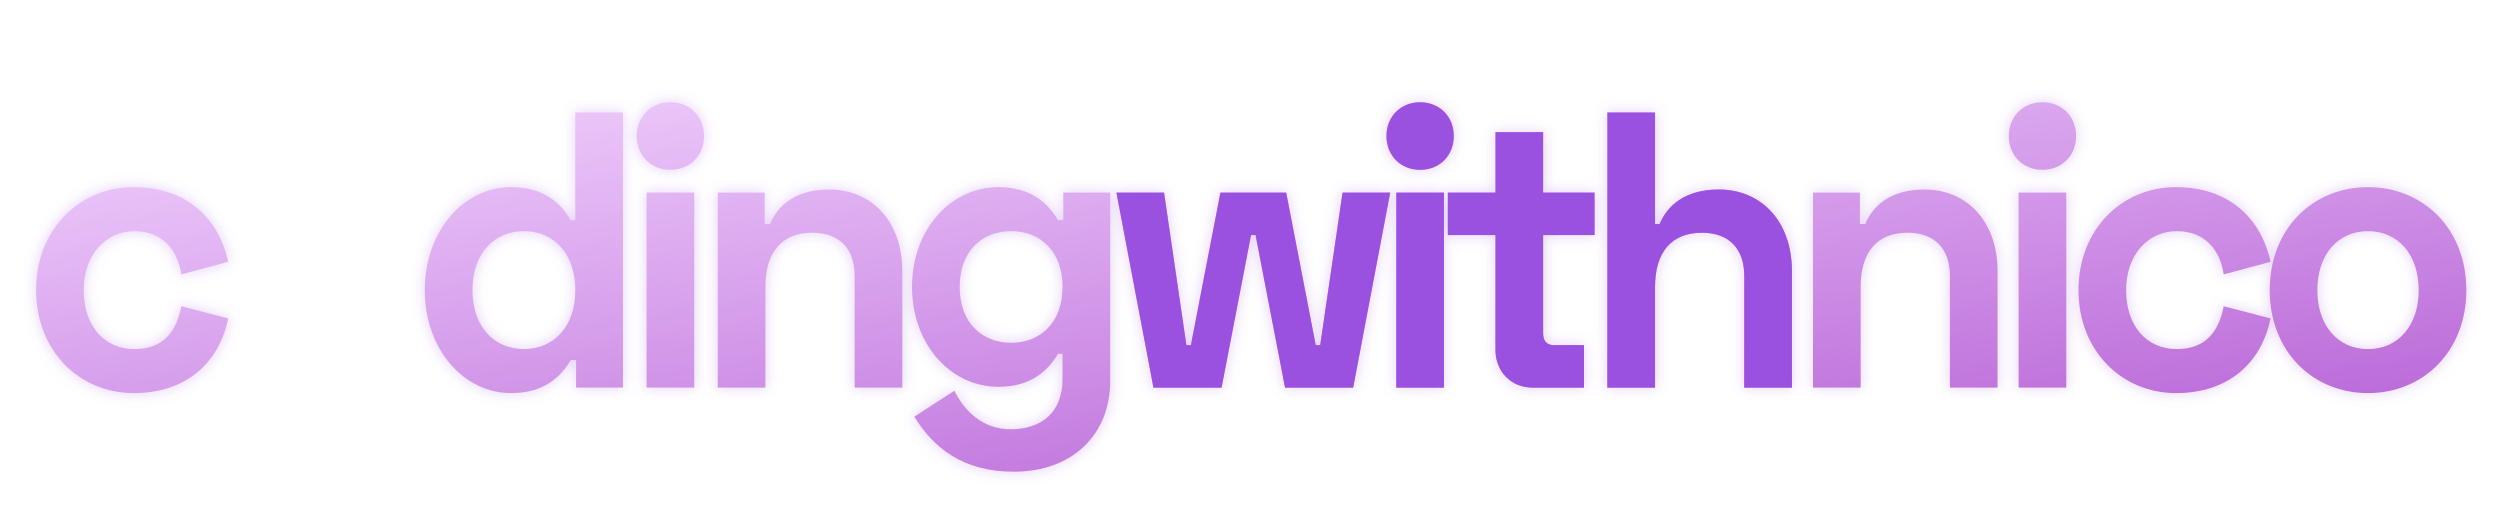
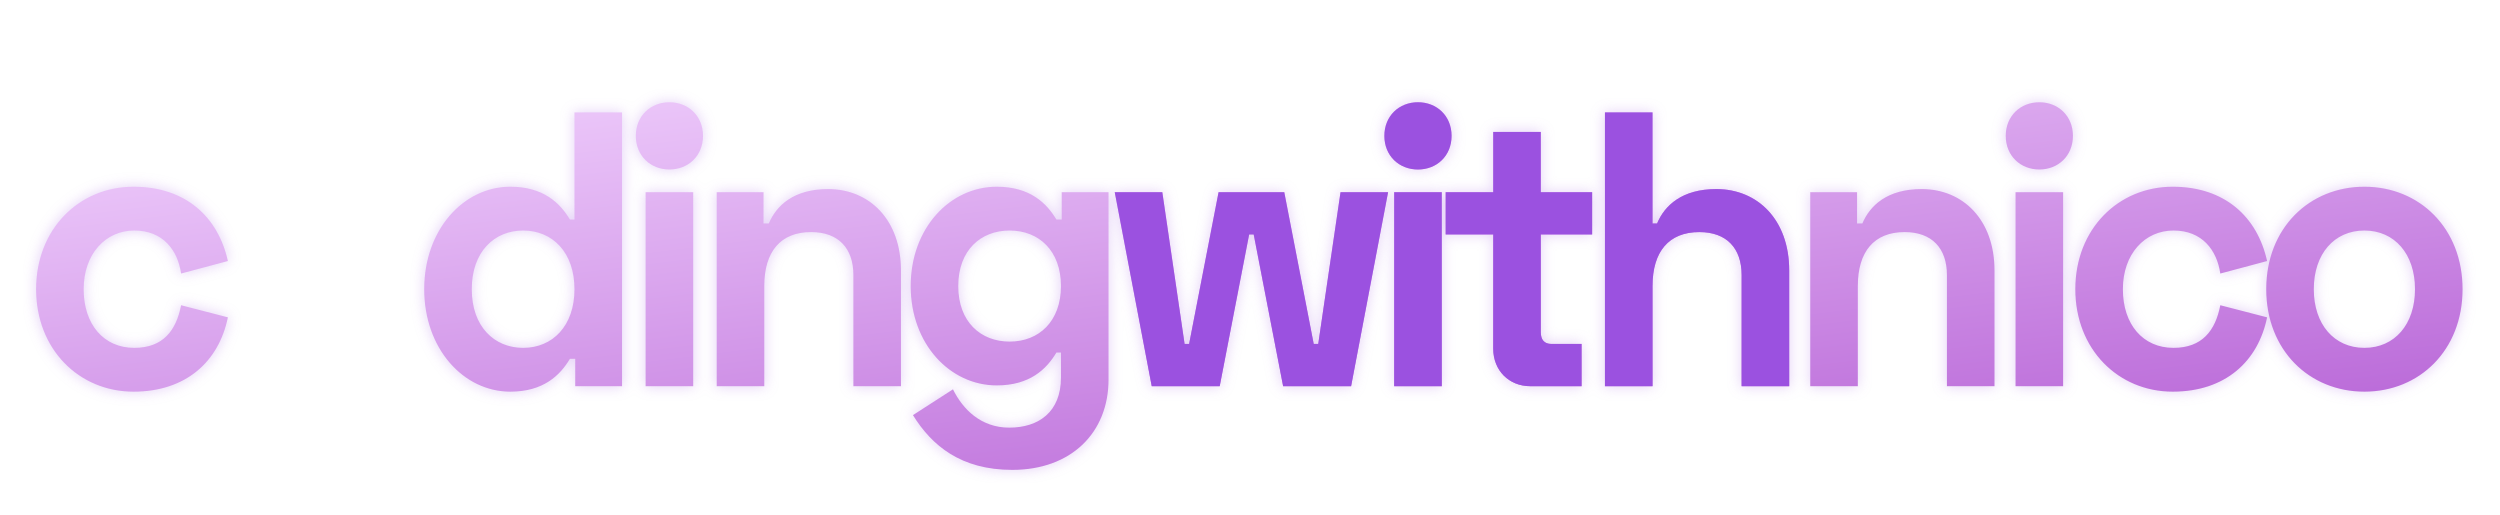
<svg xmlns="http://www.w3.org/2000/svg" width="340" height="70" viewBox="0 0 340 70" fill="none">
  <g filter="url(#filter0_d)">
-     <path d="M4.909 39.455C4.909 47.687 10.771 53.46 18.177 53.46C25.326 53.46 29.8 49.344 31.034 43.304L24.657 41.647C23.989 45.121 22.189 47.473 18.28 47.473C14.114 47.473 11.389 44.266 11.389 39.455C11.389 34.644 14.371 31.437 18.28 31.437C22.189 31.437 24.194 34.109 24.657 37.317L31.034 35.606C29.697 29.566 25.274 25.45 18.177 25.45C10.771 25.45 4.909 31.223 4.909 39.455ZM84.722 15.294H78.242V29.94H77.625C76.288 27.695 74.025 25.45 69.499 25.45C63.122 25.45 57.773 31.33 57.773 39.455C57.773 47.58 63.122 53.46 69.499 53.46C74.025 53.46 76.288 51.215 77.625 48.97H78.345V52.712H84.722V15.294ZM71.248 31.437C75.259 31.437 78.242 34.43 78.242 39.455C78.242 44.48 75.259 47.473 71.248 47.473C67.339 47.473 64.254 44.587 64.254 39.455C64.254 34.323 67.339 31.437 71.248 31.437ZM86.596 18.501C86.596 21.227 88.602 23.098 91.174 23.098C93.745 23.098 95.751 21.227 95.751 18.501C95.751 15.775 93.745 13.904 91.174 13.904C88.602 13.904 86.596 15.775 86.596 18.501ZM94.414 26.198H87.934V52.712H94.414V26.198ZM97.616 26.198V52.712H104.096V39.027C104.096 34.323 106.308 31.651 110.474 31.651C114.176 31.651 116.234 33.842 116.234 37.531V52.712H122.714V36.889C122.714 29.994 118.445 25.771 112.788 25.771C108.108 25.771 105.742 28.016 104.714 30.475H103.994V26.198H97.616ZM144.609 26.198V29.94H143.889C142.552 27.695 140.289 25.45 135.764 25.45C129.386 25.45 124.038 31.116 124.038 39.027C124.038 46.938 129.386 52.605 135.764 52.605C140.289 52.605 142.552 50.359 143.889 48.114H144.506V51.535C144.506 56.239 141.472 58.378 137.461 58.378C133.604 58.378 131.135 55.865 129.798 53.139L124.346 56.667C126.918 60.837 130.878 64.151 137.872 64.151C145.895 64.151 150.986 59.072 150.986 51.803V26.198H144.609ZM137.512 46.618C133.604 46.618 130.518 43.945 130.518 39.027C130.518 34.109 133.604 31.437 137.512 31.437C141.524 31.437 144.506 34.216 144.506 39.027C144.506 43.838 141.524 46.618 137.512 46.618ZM246.569 26.198V52.712H253.049V39.027C253.049 34.323 255.26 31.651 259.426 31.651C263.129 31.651 265.186 33.842 265.186 37.531V52.712H271.666V36.889C271.666 29.994 267.397 25.771 261.74 25.771C257.06 25.771 254.694 28.016 253.666 30.475H252.946V26.198H246.569ZM273.196 18.501C273.196 21.227 275.201 23.098 277.773 23.098C280.344 23.098 282.35 21.227 282.35 18.501C282.35 15.775 280.344 13.904 277.773 13.904C275.201 13.904 273.196 15.775 273.196 18.501ZM281.013 26.198H274.533V52.712H281.013V26.198ZM282.673 39.455C282.673 47.687 288.536 53.46 295.941 53.46C303.09 53.46 307.564 49.344 308.799 43.304L302.421 41.647C301.753 45.121 299.953 47.473 296.044 47.473C291.879 47.473 289.153 44.266 289.153 39.455C289.153 34.644 292.136 31.437 296.044 31.437C299.953 31.437 301.959 34.109 302.421 37.317L308.799 35.606C307.461 29.566 303.039 25.45 295.941 25.45C288.536 25.45 282.673 31.223 282.673 39.455ZM308.679 39.455C308.679 47.794 314.541 53.46 322.05 53.46C329.559 53.46 335.421 47.794 335.421 39.455C335.421 31.116 329.559 25.45 322.05 25.45C314.541 25.45 308.679 31.116 308.679 39.455ZM315.159 39.455C315.159 34.644 317.936 31.437 322.05 31.437C326.164 31.437 328.941 34.644 328.941 39.455C328.941 44.266 326.164 47.473 322.05 47.473C317.936 47.473 315.159 44.266 315.159 39.455Z" fill="url(#paint0_linear)" />
-     <path d="M151.832 26.198L156.872 52.712H166.129L170.141 31.971H170.758L174.769 52.712H184.027L189.067 26.198H182.587L179.552 46.938H178.935L174.924 26.198H165.975L161.964 46.938H161.347L158.312 26.198H151.832ZM188.559 18.501C188.559 21.227 190.565 23.098 193.137 23.098C195.708 23.098 197.714 21.227 197.714 18.501C197.714 15.775 195.708 13.904 193.137 13.904C190.565 13.904 188.559 15.775 188.559 18.501ZM196.377 26.198H189.897V52.712H196.377V26.198ZM196.906 26.198V31.971H203.386V47.58C203.386 50.573 205.546 52.712 208.426 52.712H215.42V46.938H211.306C210.38 46.938 209.866 46.404 209.866 45.335V31.971H216.86V26.198H209.866V17.966H203.386V26.198H196.906ZM218.604 15.294V52.712H225.084V39.027C225.084 34.323 227.296 31.651 231.462 31.651C235.164 31.651 237.222 33.842 237.222 37.531V52.712H243.702V36.889C243.702 29.994 239.433 25.771 233.776 25.771C229.096 25.771 226.73 28.016 225.702 30.475H225.084V15.294H218.604Z" fill="url(#paint1_linear)" />
-     <path d="M151.832 26.198L156.872 52.712H166.129L170.141 31.971H170.758L174.769 52.712H184.027L189.067 26.198H182.587L179.552 46.938H178.935L174.924 26.198H165.975L161.964 46.938H161.347L158.312 26.198H151.832ZM188.559 18.501C188.559 21.227 190.565 23.098 193.137 23.098C195.708 23.098 197.714 21.227 197.714 18.501C197.714 15.775 195.708 13.904 193.137 13.904C190.565 13.904 188.559 15.775 188.559 18.501ZM196.377 26.198H189.897V52.712H196.377V26.198ZM196.906 26.198V31.971H203.386V47.58C203.386 50.573 205.546 52.712 208.426 52.712H215.42V46.938H211.306C210.38 46.938 209.866 46.404 209.866 45.335V31.971H216.86V26.198H209.866V17.966H203.386V26.198H196.906ZM218.604 15.294V52.712H225.084V39.027C225.084 34.323 227.296 31.651 231.462 31.651C235.164 31.651 237.222 33.842 237.222 37.531V52.712H243.702V36.889C243.702 29.994 239.433 25.771 233.776 25.771C229.096 25.771 226.73 28.016 225.702 30.475H225.084V15.294H218.604Z" fill="url(#paint2_linear)" />
+     <path d="M4.909 39.33C4.909 47.521 10.762 53.266 18.157 53.266C25.294 53.266 29.761 49.17 30.994 43.159L24.627 41.51C23.959 44.968 22.162 47.308 18.259 47.308C14.1 47.308 11.379 44.117 11.379 39.33C11.379 34.542 14.357 31.351 18.259 31.351C22.162 31.351 24.164 34.01 24.627 37.202L30.994 35.5C29.659 29.489 25.243 25.393 18.157 25.393C10.762 25.393 4.909 31.138 4.909 39.33ZM84.598 15.287H78.128V29.861H77.512C76.177 27.627 73.918 25.393 69.399 25.393C63.032 25.393 57.691 31.244 57.691 39.33C57.691 47.415 63.032 53.266 69.399 53.266C73.918 53.266 76.177 51.032 77.512 48.797H78.231V52.521H84.598V15.287ZM71.145 31.351C75.15 31.351 78.128 34.33 78.128 39.33C78.128 44.33 75.15 47.308 71.145 47.308C67.242 47.308 64.161 44.436 64.161 39.33C64.161 34.223 67.242 31.351 71.145 31.351ZM86.47 18.478C86.47 21.191 88.472 23.053 91.04 23.053C93.607 23.053 95.61 21.191 95.61 18.478C95.61 15.766 93.607 13.904 91.04 13.904C88.472 13.904 86.47 15.766 86.47 18.478ZM94.275 26.138H87.805V52.521H94.275V26.138ZM97.473 26.138V52.521H103.943V38.904C103.943 34.223 106.151 31.564 110.31 31.564C114.007 31.564 116.061 33.744 116.061 37.415V52.521H122.531V36.776C122.531 29.915 118.269 25.712 112.62 25.712C107.948 25.712 105.586 27.947 104.559 30.393H103.84V26.138H97.473ZM144.393 26.138V29.861H143.674C142.339 27.627 140.079 25.393 135.561 25.393C129.193 25.393 123.853 31.032 123.853 38.904C123.853 46.776 129.193 52.415 135.561 52.415C140.079 52.415 142.339 50.181 143.674 47.947H144.29V51.351C144.29 56.032 141.26 58.159 137.255 58.159C133.404 58.159 130.939 55.659 129.604 52.947L124.161 56.457C126.729 60.606 130.682 63.904 137.666 63.904C145.676 63.904 150.76 58.851 150.76 51.617V26.138H144.393ZM137.306 46.457C133.404 46.457 130.323 43.798 130.323 38.904C130.323 34.01 133.404 31.351 137.306 31.351C141.312 31.351 144.29 34.117 144.29 38.904C144.29 43.691 141.312 46.457 137.306 46.457ZM246.194 26.138V52.521H252.664V38.904C252.664 34.223 254.872 31.564 259.031 31.564C262.728 31.564 264.782 33.744 264.782 37.415V52.521H271.252V36.776C271.252 29.915 266.99 25.712 261.341 25.712C256.669 25.712 254.307 27.947 253.28 30.393H252.561V26.138H246.194ZM272.779 18.478C272.779 21.191 274.782 23.053 277.349 23.053C279.917 23.053 281.92 21.191 281.92 18.478C281.92 15.766 279.917 13.904 277.349 13.904C274.782 13.904 272.779 15.766 272.779 18.478ZM280.584 26.138H274.115V52.521H280.584V26.138ZM282.242 39.33C282.242 47.521 288.096 53.266 295.49 53.266C302.627 53.266 307.095 49.17 308.327 43.159L301.96 41.51C301.292 44.968 299.495 47.308 295.593 47.308C291.433 47.308 288.712 44.117 288.712 39.33C288.712 34.542 291.69 31.351 295.593 31.351C299.495 31.351 301.498 34.01 301.96 37.202L308.327 35.5C306.992 29.489 302.576 25.393 295.49 25.393C288.096 25.393 282.242 31.138 282.242 39.33ZM308.207 39.33C308.207 47.627 314.061 53.266 321.558 53.266C329.055 53.266 334.909 47.627 334.909 39.33C334.909 31.032 329.055 25.393 321.558 25.393C314.061 25.393 308.207 31.032 308.207 39.33ZM314.677 39.33C314.677 34.542 317.45 31.351 321.558 31.351C325.666 31.351 328.439 34.542 328.439 39.33C328.439 44.117 325.666 47.308 321.558 47.308C317.45 47.308 314.677 44.117 314.677 39.33Z" fill="url(#paint0_linear)" />
+     <path d="M151.604 26.138L156.636 52.521H165.879L169.884 31.883H170.501L174.506 52.521H183.749L188.781 26.138H182.311L179.281 46.776H178.665L174.66 26.138H165.725L161.72 46.776H161.104L158.074 26.138H151.604ZM188.274 18.478C188.274 21.191 190.277 23.053 192.844 23.053C195.412 23.053 197.414 21.191 197.414 18.478C197.414 15.766 195.412 13.904 192.844 13.904C190.277 13.904 188.274 15.766 188.274 18.478ZM196.079 26.138H189.609V52.521H196.079V26.138ZM196.608 26.138V31.883H203.078V47.415C203.078 50.393 205.234 52.521 208.11 52.521H215.093V46.776H210.986C210.061 46.776 209.548 46.244 209.548 45.181V31.883H216.531V26.138H209.548V17.947H203.078V26.138H196.608ZM218.273 15.287V52.521H224.743V38.904C224.743 34.223 226.951 31.564 231.11 31.564C234.807 31.564 236.861 33.744 236.861 37.415V52.521H243.331V36.776C243.331 29.915 239.069 25.712 233.421 25.712C228.748 25.712 226.386 27.947 225.359 30.393H224.743V15.287H218.273Z" fill="url(#paint1_linear)" />
+     <path d="M151.604 26.138L156.636 52.521H165.879L169.884 31.883H170.501L174.506 52.521H183.749L188.781 26.138H182.311L179.281 46.776H178.665L174.66 26.138H165.725L161.72 46.776H161.104L158.074 26.138H151.604ZM188.274 18.478C188.274 21.191 190.277 23.053 192.844 23.053C195.412 23.053 197.414 21.191 197.414 18.478C197.414 15.766 195.412 13.904 192.844 13.904C190.277 13.904 188.274 15.766 188.274 18.478ZM196.079 26.138H189.609V52.521H196.079V26.138ZM196.608 26.138V31.883H203.078V47.415C203.078 50.393 205.234 52.521 208.11 52.521H215.093V46.776H210.986C210.061 46.776 209.548 46.244 209.548 45.181V31.883H216.531V26.138H209.548V17.947H203.078V26.138H196.608ZM218.273 15.287V52.521H224.743V38.904C224.743 34.223 226.951 31.564 231.11 31.564C234.807 31.564 236.861 33.744 236.861 37.415V52.521H243.331V36.776C243.331 29.915 239.069 25.712 233.421 25.712C228.748 25.712 226.386 27.947 225.359 30.393H224.743V15.287H218.273Z" fill="url(#paint2_linear)" />
  </g>
  <defs>
-     <filter id="filter0_d" x="3.153" y="12.149" width="334.024" height="53.757" filterUnits="userSpaceOnUse" color-interpolation-filters="sRGB">
+     <filter id="filter0_d" x="3.153" y="12.149" width="333.511" height="53.511" filterUnits="userSpaceOnUse" color-interpolation-filters="sRGB">
      <feFlood flood-opacity="0" result="BackgroundImageFix" />
      <feColorMatrix in="SourceAlpha" type="matrix" values="0 0 0 0 0 0 0 0 0 0 0 0 0 0 0 0 0 0 127 0" />
      <feOffset />
      <feGaussianBlur stdDeviation="0.878" />
      <feColorMatrix type="matrix" values="0 0 0 0 0.608 0 0 0 0 0.318 0 0 0 0 0.878 0 0 0 0.26 0" />
      <feBlend mode="normal" in2="BackgroundImageFix" result="effect1_dropShadow" />
      <feBlend mode="normal" in="SourceGraphic" in2="effect1_dropShadow" result="shape" />
    </filter>
-     <linearGradient id="paint0_linear" x1="48.842" y1="4.561" x2="59.27" y2="87.889" gradientUnits="userSpaceOnUse">
+     <linearGradient id="paint0_linear" x1="48.774" y1="4.606" x2="59.117" y2="87.534" gradientUnits="userSpaceOnUse">
      <stop stop-color="#F4D7FF" />
      <stop offset="1" stop-color="#BB6BD9" />
    </linearGradient>
-     <linearGradient id="paint1_linear" x1="48.842" y1="4.561" x2="59.271" y2="87.889" gradientUnits="userSpaceOnUse">
+     <linearGradient id="paint1_linear" x1="48.774" y1="4.606" x2="59.117" y2="87.534" gradientUnits="userSpaceOnUse">
      <stop stop-color="#F4D7FF" />
      <stop offset="1" stop-color="#BB6BD9" />
    </linearGradient>
-     <linearGradient id="paint2_linear" x1="170.357" y1="5.50155e-06" x2="170.357" y2="63.848" gradientUnits="userSpaceOnUse">
+     <linearGradient id="paint2_linear" x1="170.1" y1="0.068" x2="170.1" y2="63.602" gradientUnits="userSpaceOnUse">
      <stop stop-color="#9B51E0" />
      <stop offset="1" stop-color="#9B51E0" />
    </linearGradient>
  </defs>
</svg>
